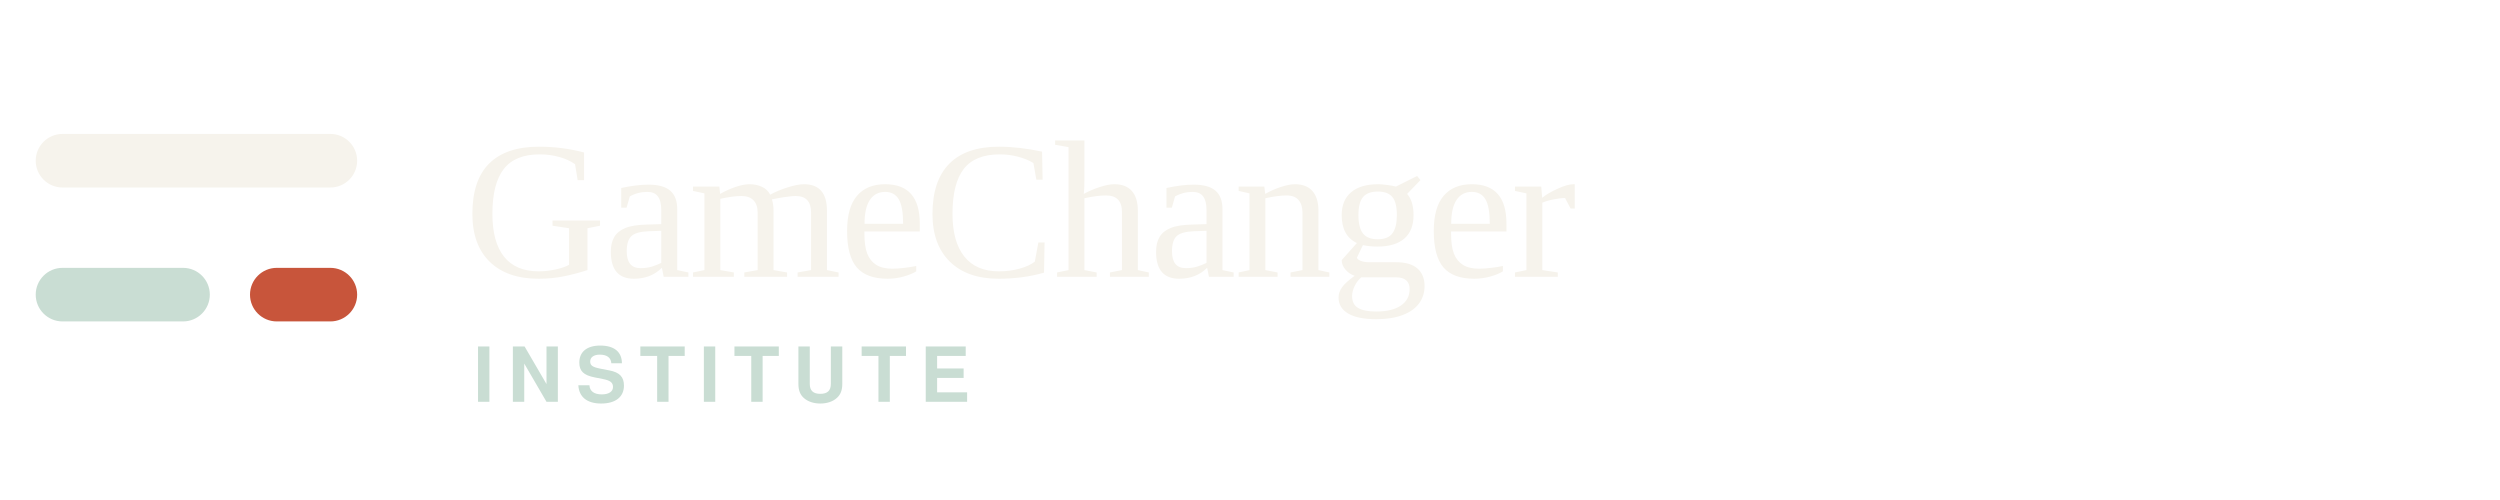
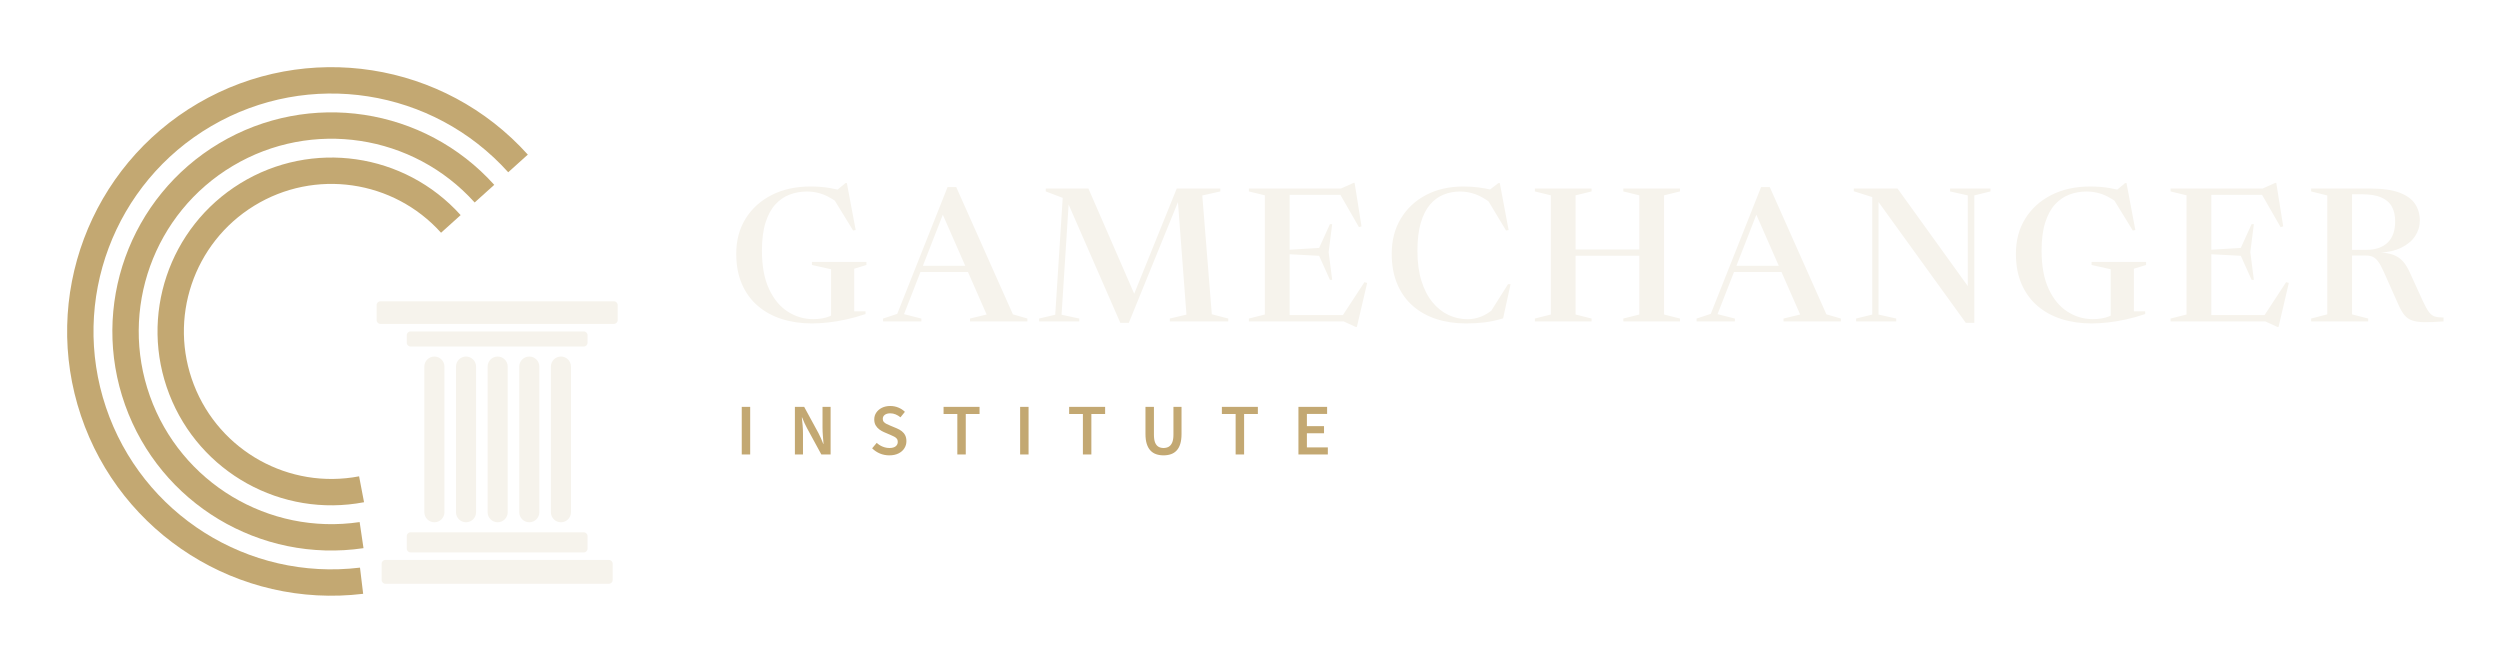
- <svg xmlns="http://www.w3.org/2000/svg" width="560" height="112" viewBox="0 0 560 112" role="img" aria-label="GameChanger Institute">
-   <rect x="8" y="30" width="72" height="12" rx="6" fill="#f6f3ec" />
-   <rect x="8" y="60" width="39" height="12" rx="6" fill="#c9ddd3" />
-   <rect x="56" y="60" width="24" height="12" rx="6" fill="#c8553b" />
-   <text x="104" y="62" font-family="Newsreader, 'Iowan Old Style', Georgia, 'Times New Roman', serif" font-size="44" fill="#f6f3ec" letter-spacing="-0.5">GameChanger</text>
-   <text x="106" y="90" font-family="'Source Sans 3', 'Segoe UI', Helvetica, Arial, sans-serif" font-size="17" font-weight="600" fill="#c9ddd3" letter-spacing="3">INSTITUTE</text>
+ <svg xmlns="http://www.w3.org/2000/svg" viewBox="0 0 995.66 264" role="img" aria-label="GameChanger Institute">
+   <g transform="translate(16 12)">
+     <g fill="none" stroke="#c3a872" stroke-width="10.5">
+       <path d="M190.31 53.09A100 100 0 1 0 128 219.28" />
+       <path d="M176.94 65.13A82 82 0 1 0 128 201.12" />
+       <path d="M163.56 77.18A64 64 0 1 0 128 182.86" />
+     </g>
+     <g fill="#f6f3ec">
+       <rect x="134" y="108" width="96" height="9" rx="1.5" />
+       <rect x="146" y="120" width="72" height="6" rx="1.5" />
+       <rect x="153" y="130" width="8" height="66" rx="4" />
+       <rect x="165.6" y="130" width="8" height="66" rx="4" />
+       <rect x="178.2" y="130" width="8" height="66" rx="4" />
+       <rect x="190.8" y="130" width="8" height="66" rx="4" />
+       <rect x="203.4" y="130" width="8" height="66" rx="4" />
+       <rect x="146" y="200" width="72" height="8" rx="1.5" />
+       <rect x="136" y="211" width="92" height="9.5" rx="1.5" />
+     </g>
+   </g>
+   <path fill="#f6f3ec" d="M340.21 124H344.71V125.08Q340.68 126.43 336.92 127.25Q333.16 128.07 329.75 128.44Q326.34 128.81 323.34 128.81Q316.91 128.81 311.42 127.08Q305.92 125.34 301.84 121.85Q297.76 118.36 295.49 113.15Q293.22 107.95 293.22 101.03Q293.22 93.06 296.96 87.05Q300.71 81.03 307.37 77.65Q314.03 74.28 322.72 74.28Q326.97 74.28 330.43 74.87Q333.88 75.46 336.69 76.35L332.08 76.76L336.74 72.9H337.27L340.79 91.62L339.77 91.81L330.87 77.3L336.92 83.54Q333.48 80.18 329.62 78.23Q325.76 76.28 321.32 76.28Q317.74 76.28 314.51 77.49Q311.29 78.7 308.8 81.42Q306.3 84.14 304.88 88.66Q303.45 93.18 303.45 99.84Q303.45 109.03 306.27 115.08Q309.08 121.13 313.74 124.11Q318.4 127.1 323.86 127.1Q325.64 127.1 327.28 126.83Q328.92 126.56 330.31 126.01Q331.7 125.45 332.73 124.68L330.98 127.27V107.23L323.37 105.54V104.33H345.06V105.54L340.21 107.01ZM364.97 108.32V105.87H391.1V108.32ZM403.4 125.19 409.17 126.86V128H386.32V126.86L392.94 125.26L374.85 84.06L376.2 83.7L360.04 125.11L366.95 126.88V128H351.68V126.88L357.34 125L377.38 74.5H380.83ZM482.62 125.16 489.17 126.86V128H465.9V126.86L472.52 125.3L469.04 79.28L469.6 79.36L449.56 128.59H446.19L425.1 80.33L425.67 80.23L422.78 125.35L429.84 126.86V128H413.83V126.86L420.26 125.35L423.24 78.8L416.49 76.24V75.09H433.48L452.39 118.54L451.09 118.53L468.65 75.09H486.01V76.24L478.83 77.85ZM530.56 89.26 529.15 100.4 530.56 111.46H529.67L525.36 101.88L508.81 101V99.75L525.36 98.74L529.67 89.26ZM542.24 90.15 541.22 90.47 533.18 76.47 538.97 77.61H507.35V75.09H534.04L539.1 72.83H539.49ZM534.13 126.56 543.41 112.38 544.49 112.67 540.39 130.21H539.93L535.11 128H507.35V125.48H539.77ZM497.39 128V126.86L503.75 125.26V77.79L497.39 76.24V75.09H513.61V128ZM584.5 127.13Q587.15 127.13 589.8 126.12Q592.44 125.11 595.06 122.81L593.47 124.49L600.58 113.19H601.6L598.63 126.79Q594.64 127.99 591.23 128.4Q587.82 128.81 583.8 128.81Q577.47 128.81 572.09 127.08Q566.71 125.34 562.7 121.85Q558.7 118.36 556.49 113.15Q554.27 107.95 554.27 101.03Q554.27 93.06 557.9 87.05Q561.53 81.03 567.95 77.65Q574.38 74.28 582.81 74.28Q585.94 74.28 588.73 74.63Q591.53 74.99 594.69 75.73L592.32 76.32L596.78 72.9H597.31L600.83 91.62L599.81 91.81L592.01 78.84L593.92 81Q590.58 78.43 587.59 77.35Q584.6 76.28 581.42 76.28Q578.03 76.28 574.98 77.49Q571.93 78.7 569.57 81.42Q567.22 84.15 565.86 88.68Q564.51 93.21 564.51 99.89Q564.51 106.72 566.1 111.83Q567.69 116.94 570.48 120.34Q573.26 123.74 576.87 125.44Q580.47 127.13 584.5 127.13ZM627.5 125.26 633.86 126.86V128H611.29V126.86L617.65 125.26V77.79L611.29 76.24V75.09H633.86V76.24L627.5 77.79ZM662.73 125.26 669.08 126.86V128H646.51V126.86L652.87 125.26V77.79L646.51 76.24V75.09H669.08V76.24L662.73 77.79ZM621.92 101.86V99.35H658.34V101.86ZM688.96 108.32V105.87H715.09V108.32ZM727.39 125.19 733.16 126.86V128H710.32V126.86L716.94 125.26L698.85 84.06L700.2 83.7L684.04 125.11L690.95 126.88V128H675.68V126.88L681.34 125L701.38 74.5H704.83ZM745.65 125.28V78.49L738.3 76.17V75.09H755.72L785.66 116.66L783.69 122.95V77.82L776.64 76.24V75.09H792.73V76.24L786.3 77.82V128.59H782.92L747.16 79.09L748.15 77.91V125.28L755.2 126.86V128H739.22V126.86ZM849.85 124H854.35V125.08Q850.32 126.43 846.56 127.25Q842.8 128.07 839.39 128.44Q835.98 128.81 832.98 128.81Q826.55 128.81 821.06 127.08Q815.56 125.34 811.48 121.85Q807.4 118.36 805.13 113.15Q802.86 107.95 802.86 101.03Q802.86 93.06 806.6 87.05Q810.35 81.03 817.01 77.65Q823.67 74.28 832.36 74.28Q836.61 74.28 840.07 74.87Q843.52 75.46 846.34 76.35L841.72 76.76L846.38 72.9H846.91L850.43 91.62L849.41 91.81L840.51 77.3L846.56 83.54Q843.12 80.18 839.26 78.23Q835.4 76.28 830.97 76.28Q827.38 76.28 824.15 77.49Q820.93 78.7 818.44 81.42Q815.94 84.14 814.52 88.66Q813.09 93.18 813.09 99.84Q813.09 109.03 815.91 115.08Q818.73 121.13 823.38 124.11Q828.04 127.1 833.5 127.1Q835.28 127.1 836.92 126.83Q838.56 126.56 839.95 126.01Q841.34 125.45 842.38 124.68L840.62 127.27V107.23L833.01 105.54V104.33H854.7V105.54L849.85 107.01ZM897.63 89.26 896.22 100.4 897.63 111.46H896.74L892.43 101.88L875.88 101V99.75L892.43 98.74L896.74 89.26ZM909.31 90.15 908.29 90.47 900.25 76.47 906.04 77.61H874.42V75.09H901.11L906.17 72.83H906.56ZM901.2 126.56 910.48 112.38 911.56 112.67 907.46 130.21H907L902.18 128H874.42V125.48H906.84ZM864.46 128V126.86L870.82 125.26V77.79L864.46 76.24V75.09H880.68V128ZM942.45 99.5Q947.89 99.5 950.9 96.62Q953.91 93.74 953.91 88.16Q953.91 84.73 952.61 82.32Q951.3 79.91 948.4 78.64Q945.5 77.37 940.7 77.37H929.02L929.99 75.09H943.97Q951.39 75.09 955.71 76.75Q960.02 78.41 961.88 81.28Q963.73 84.15 963.73 87.83Q963.73 91.15 961.89 93.98Q960.04 96.82 956.39 98.62Q952.73 100.42 947.32 100.69V100.57Q950.91 100.64 953.23 101.52Q955.54 102.4 957.08 104.17Q958.61 105.93 959.85 108.76L964.97 119.99Q966.34 122.93 967.39 124.31Q968.45 125.7 969.77 126.08Q971.08 126.45 973.17 126.45V128Q968.47 128.36 965.47 128.31Q962.47 128.27 960.62 127.6Q958.77 126.93 957.6 125.48Q956.42 124.03 955.33 121.62L949.35 108.21Q948.16 105.53 947.13 104.15Q946.1 102.77 944.96 102.27Q943.83 101.77 942.22 101.77H929.84L928.85 99.5ZM936.73 75.09V125.2L943.16 126.86V128H920.44V126.86L926.87 125.2V77.85L920.44 76.24V75.09Z" />
+   <path fill="#c3a872" d="M295.41 181V162.03H298.77V181ZM316.58 181V162.03H320.27L325.95 172.47Q326.47 173.43 326.95 174.53Q327.43 175.63 327.87 176.77H327.98Q327.87 175.23 327.72 173.56Q327.58 171.89 327.58 170.33V162.03H330.8V181H327.11L321.43 170.56Q320.91 169.6 320.4 168.5Q319.89 167.4 319.46 166.27H319.34Q319.51 167.75 319.66 169.41Q319.8 171.08 319.8 172.71V181ZM354.18 181.35Q352.22 181.35 350.46 180.63Q348.71 179.9 347.34 178.55L349.17 176.37Q350.18 177.33 351.53 177.88Q352.87 178.42 354.25 178.42Q355.85 178.42 356.7 177.76Q357.55 177.09 357.55 175.98Q357.55 175.19 357.17 174.72Q356.79 174.24 356.13 173.9Q355.48 173.55 354.61 173.19L352.01 172.08Q351.07 171.67 350.19 171.02Q349.31 170.36 348.74 169.39Q348.18 168.41 348.18 167.03Q348.18 165.51 349 164.31Q349.82 163.11 351.25 162.4Q352.69 161.69 354.55 161.69Q356.27 161.69 357.79 162.32Q359.3 162.94 360.39 164.02L358.62 166.2Q357.7 165.45 356.68 165.03Q355.66 164.61 354.55 164.61Q353.21 164.61 352.39 165.2Q351.58 165.79 351.58 166.84Q351.58 167.57 352 168.05Q352.42 168.53 353.12 168.86Q353.82 169.19 354.59 169.52L357.15 170.59Q358.31 171.07 359.16 171.74Q360.02 172.41 360.5 173.37Q360.99 174.34 360.99 175.71Q360.99 177.25 360.18 178.53Q359.38 179.82 357.85 180.58Q356.32 181.35 354.18 181.35ZM381.27 181V164.88H375.79V162.03H390.12V164.88H384.63V181ZM406.28 181V162.03H409.64V181ZM431.28 181V164.88H425.8V162.03H440.13V164.88H434.65V181ZM463.39 181.35Q461.74 181.35 460.42 180.88Q459.1 180.42 458.16 179.4Q457.22 178.39 456.71 176.77Q456.2 175.14 456.2 172.85V162.03H459.57V173.11Q459.57 175.11 460.04 176.27Q460.52 177.43 461.39 177.93Q462.26 178.42 463.39 178.42Q464.55 178.42 465.44 177.93Q466.32 177.43 466.83 176.27Q467.34 175.11 467.34 173.11V162.03H470.56V172.85Q470.56 175.14 470.06 176.77Q469.57 178.39 468.63 179.4Q467.69 180.42 466.37 180.88Q465.05 181.35 463.39 181.35ZM492.11 181V164.88H486.63V162.03H500.96V164.88H495.48V181ZM517.12 181V162.03H528.54V164.86H520.49V169.72H527.31V172.56H520.49V178.17H528.83V181Z" />
</svg>
